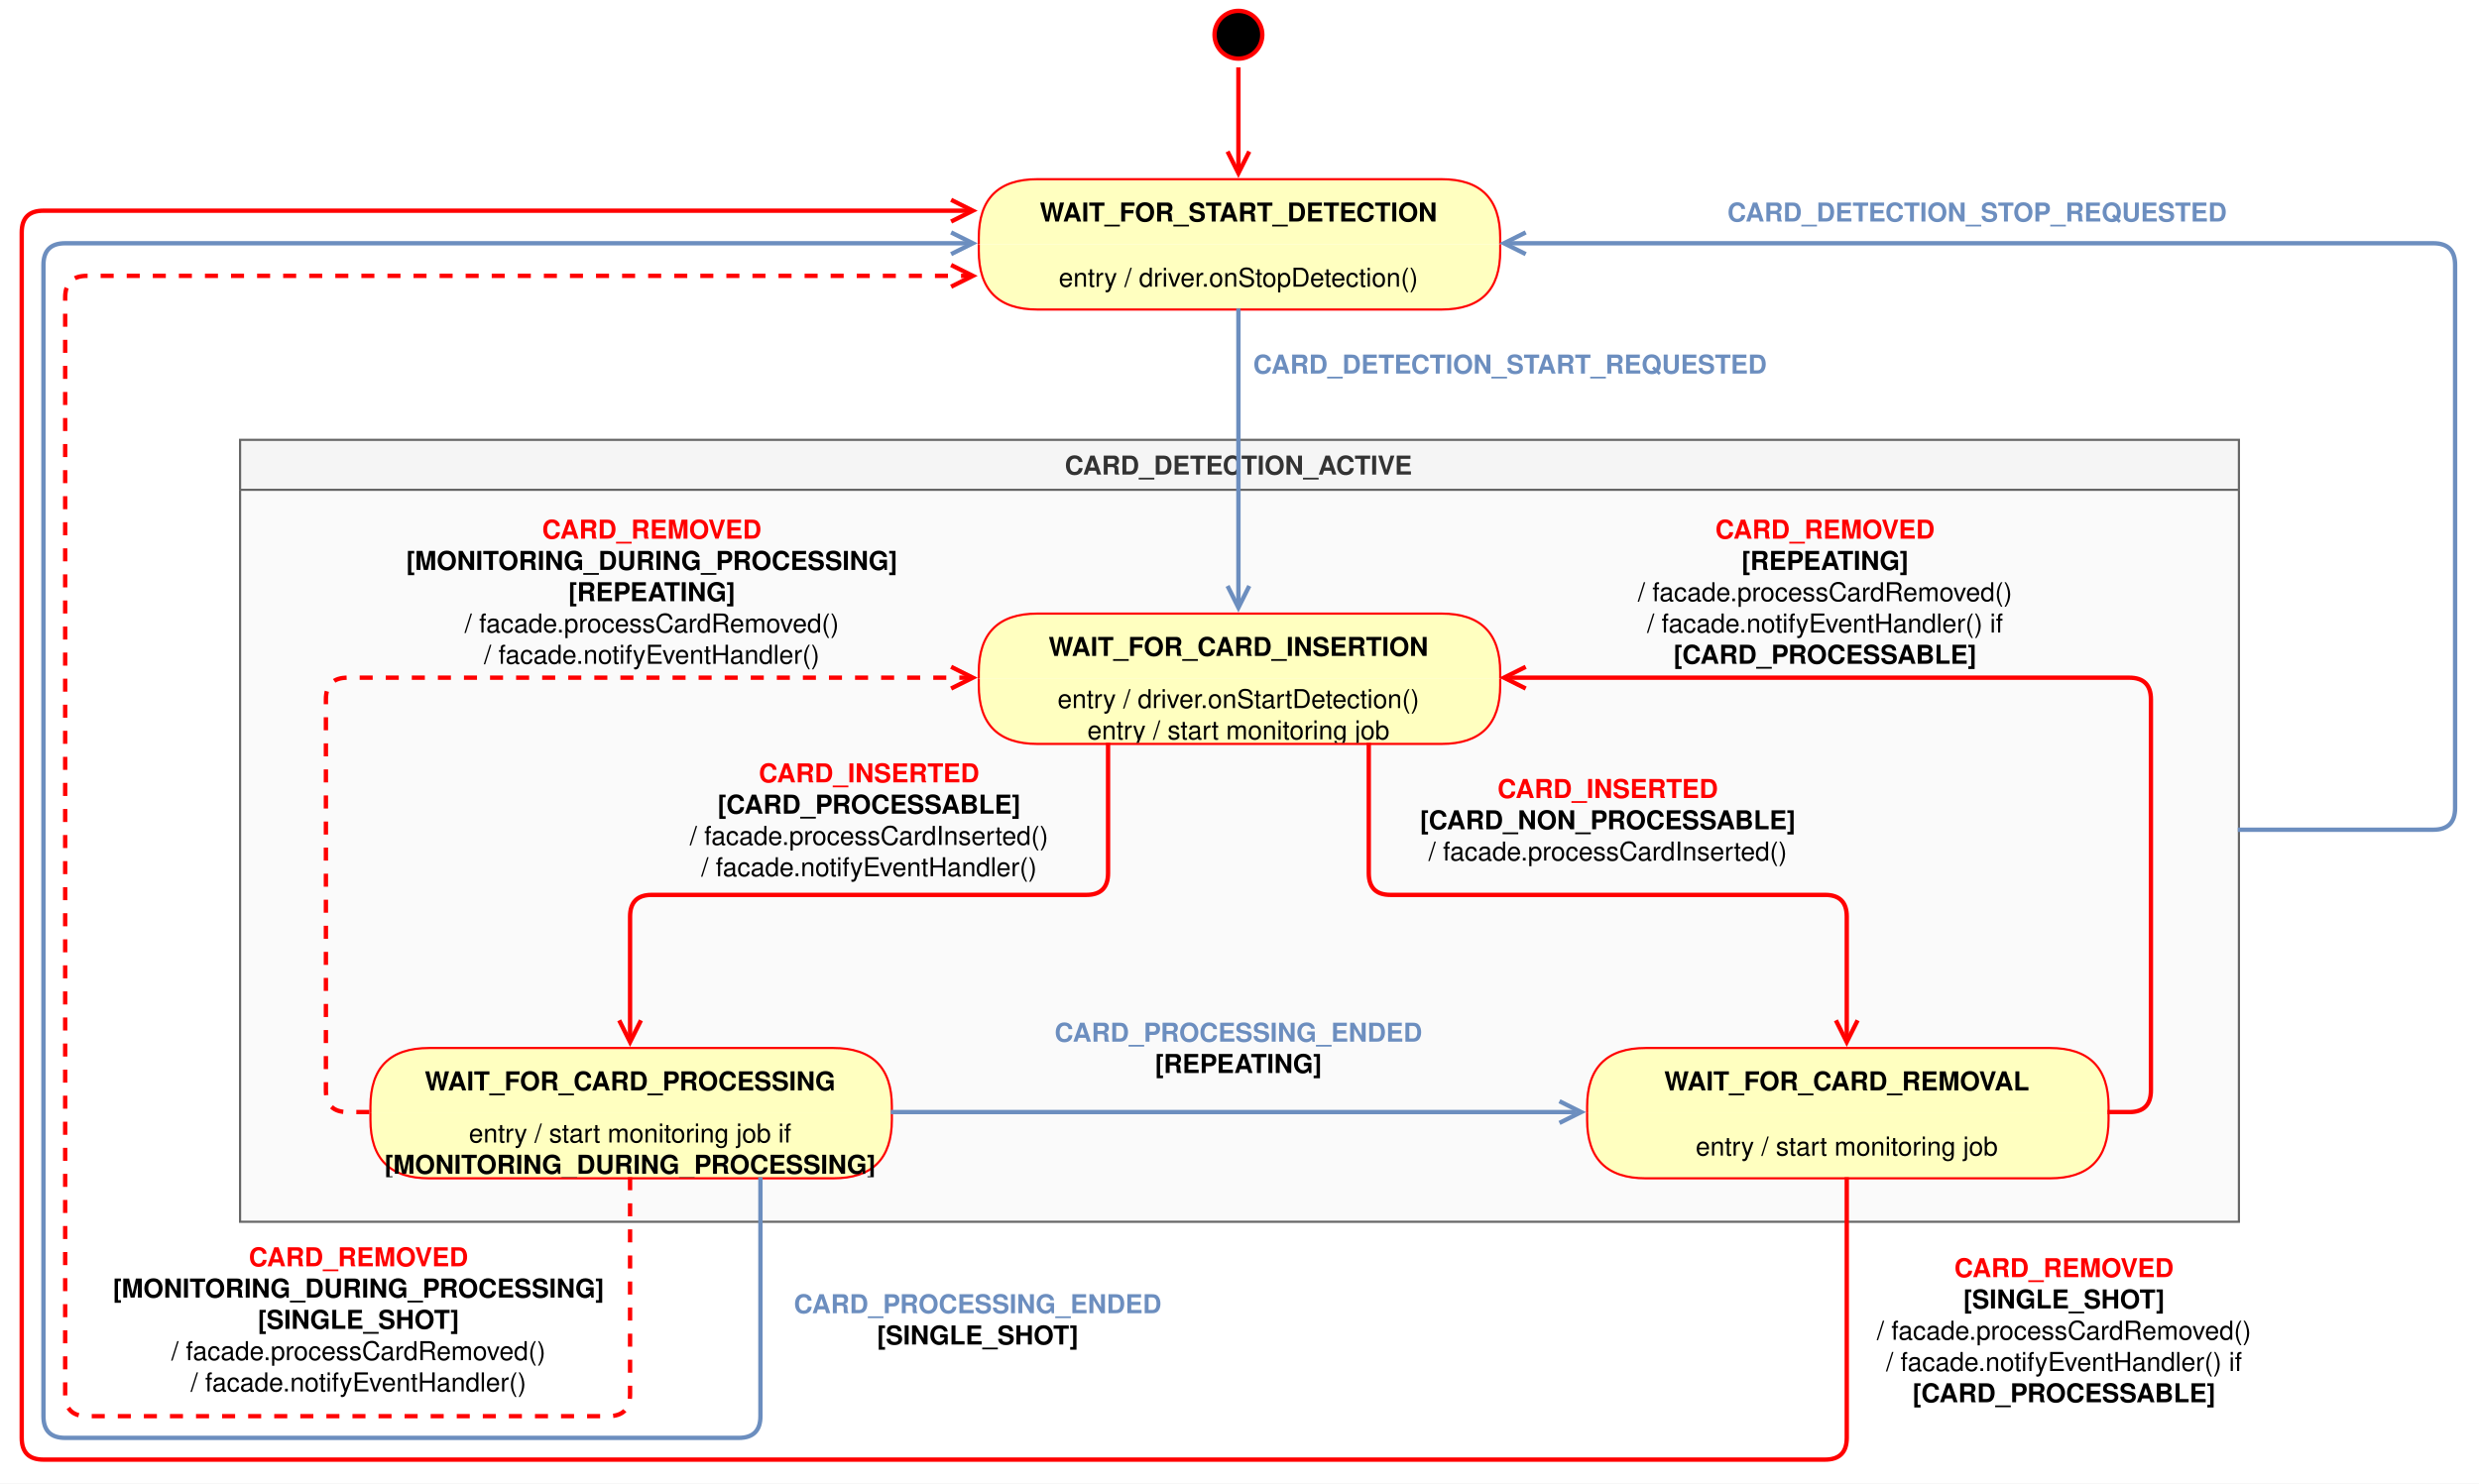
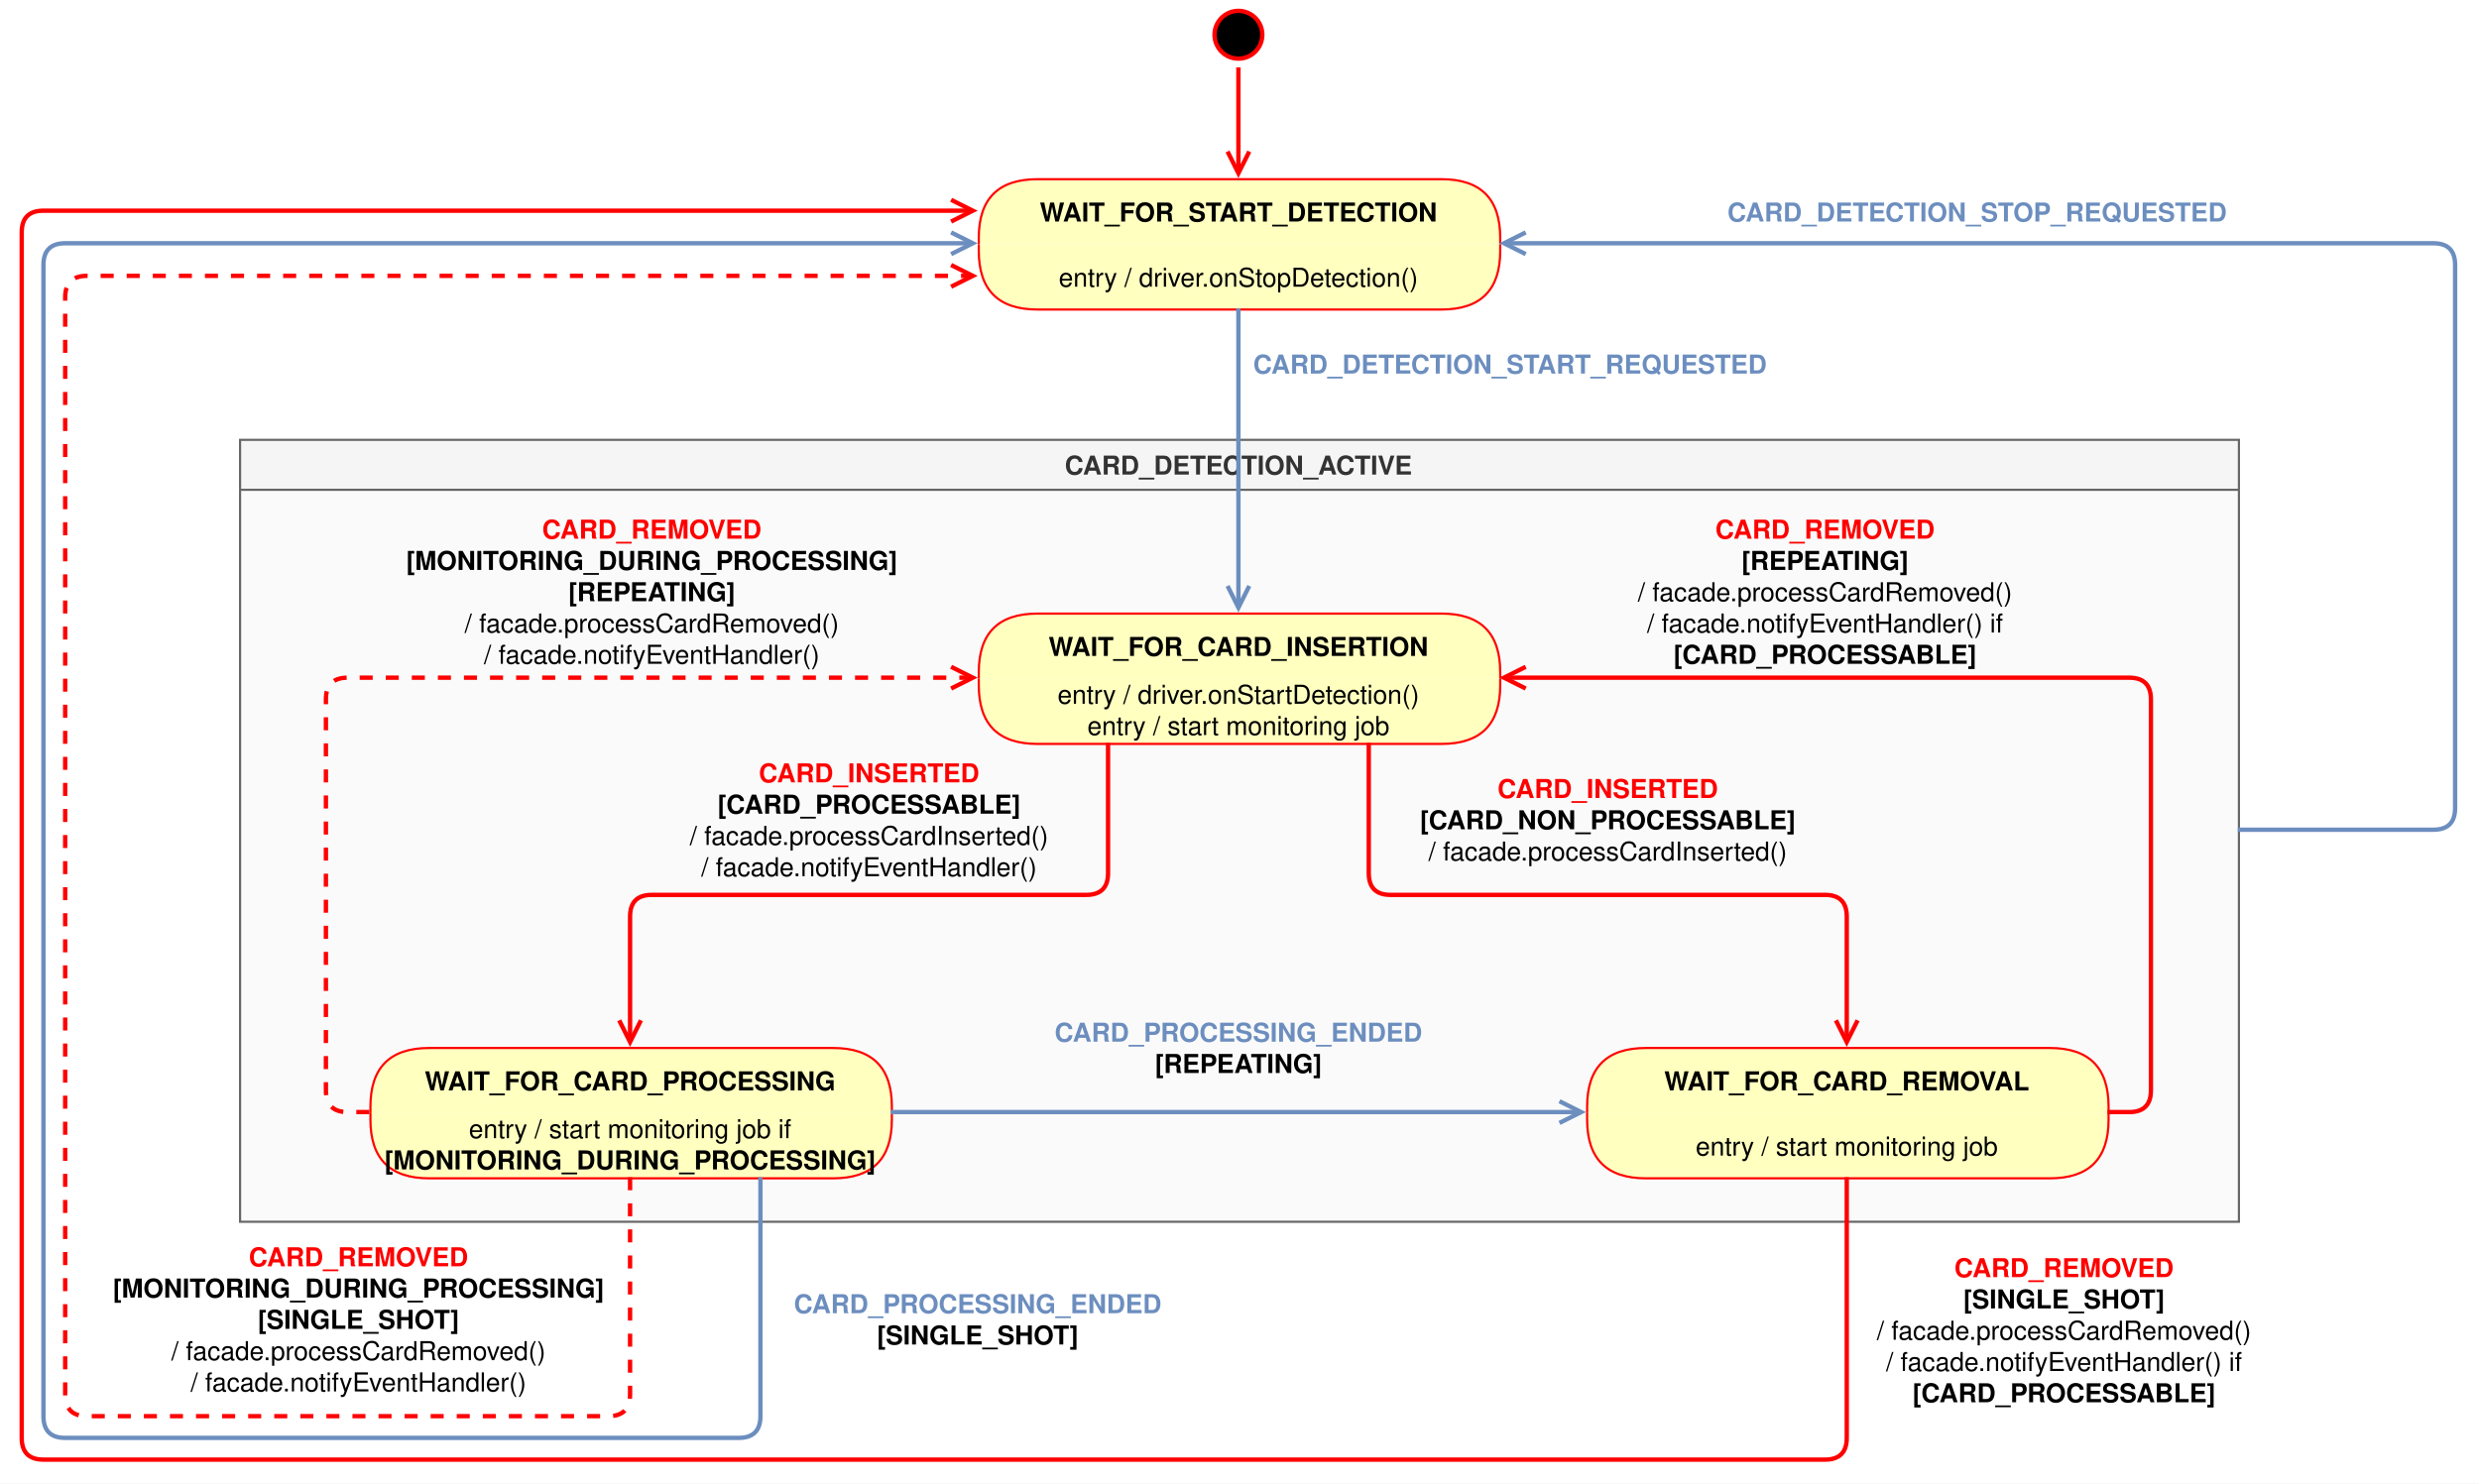
<svg xmlns="http://www.w3.org/2000/svg" style="background: #ffffff; background-color: #ffffff; color-scheme: light;" version="1.1" width="1141px" height="683px" viewBox="0 0 1141 683">
  <defs>
-     <clipPath id="mx-clip-454-312-232-30-0">
-       <rect x="454" y="312" width="232" height="30" />
+     <clipPath id="mx-clip-454-311-232-30-0">
+       <rect x="454" y="311" width="232" height="30" />
    </clipPath>
-     <clipPath id="mx-clip-174-512-232-30-0">
-       <rect x="174" y="512" width="232" height="30" />
+     <clipPath id="mx-clip-174-511-232-30-0">
+       <rect x="174" y="511" width="232" height="30" />
    </clipPath>
    <clipPath id="mx-clip-734-512-232-30-0">
      <rect x="734" y="512" width="232" height="30" />
    </clipPath>
    <clipPath id="mx-clip-454-112-232-30-0">
      <rect x="454" y="112" width="232" height="30" />
    </clipPath>
  </defs>
  <rect fill="#ffffff" width="100%" height="100%" x="0" y="0" style="fill: rgb(255, 255, 255);" />
  <g>
    <g data-cell-id="0">
      <g data-cell-id="1">
        <g data-cell-id="stFxkW6RNNFT0NWJiz85-19">
          <g transform="translate(0.5,0.5)">
            <path d="M 110 225 L 110 202 L 1030 202 L 1030 225" fill="#f5f5f5" stroke="#666666" stroke-miterlimit="10" pointer-events="all" style="fill: rgb(245, 245, 245); stroke: rgb(102, 102, 102);" />
            <path d="M 110 225 L 110 562 L 1030 562 L 1030 225" fill="#fafafa" stroke="#666666" stroke-miterlimit="10" pointer-events="all" style="fill: rgb(250, 250, 250); stroke: rgb(102, 102, 102);" />
            <path d="M 110 225 L 1030 225" fill="none" stroke="#666666" stroke-miterlimit="10" pointer-events="all" style="stroke: rgb(102, 102, 102);" />
          </g>
          <g>
            <g fill="#333333" font-family="Helvetica" font-weight="bold" text-anchor="middle" font-size="12px" style="fill: rgb(51, 51, 51);">
              <g transform="translate(570,218.5) scale(1)">
                <text>
                  <tspan>CARD_DETECTION_ACTIVE</tspan>
                </text>
              </g>
            </g>
          </g>
          <g data-cell-id="stFxkW6RNNFT0NWJiz85-20">
            <g transform="translate(0.5,0.5)">
              <path d="M 690 312 L 690 309 Q 690 282 663 282 L 477 282 Q 450 282 450 309 L 450 312" fill="#ffffc0" stroke="#ff0000" stroke-miterlimit="10" pointer-events="all" style="fill: rgb(255, 255, 192); stroke: rgb(255, 0, 0);" />
              <path d="M 450 312 L 450 315 Q 450 342 477 342 L 663 342 Q 690 342 690 315 L 690 312" fill="#ffffc0" stroke="#ff0000" stroke-miterlimit="10" pointer-events="all" style="fill: rgb(255, 255, 192); stroke: rgb(255, 0, 0);" />
            </g>
            <g>
              <g fill="#000000" font-family="Helvetica" font-weight="bold" text-anchor="middle" font-size="12px" style="fill: rgb(0, 0, 0);">
                <text x="570" y="302">WAIT_FOR_CARD_INSERTION</text>
              </g>
            </g>
            <g data-cell-id="stFxkW6RNNFT0NWJiz85-21">
              <g>
                <rect x="450" y="312" width="240" height="30" fill="none" stroke="none" pointer-events="all" />
              </g>
              <g>
-                 <g fill="#000000" font-family="Helvetica" text-anchor="middle" data-blockTextHeight="28.799999999999997" data-htmlContentWidth="166.734375" font-size="12px" clip-path="url(#mx-clip-454-312-232-30-0)" style="fill: rgb(0, 0, 0);">
-                   <g transform="translate(570,314) scale(1)">
+                 <g fill="#000000" font-family="Helvetica" text-anchor="middle" data-blockTextHeight="28.799999999999997" data-htmlContentWidth="166.734375" font-size="12px" clip-path="url(#mx-clip-454-311-232-30-0)" style="fill: rgb(0, 0, 0);">
+                   <g transform="translate(570,312) scale(1)">
                    <text y="12" data-line-font-size="12" x="0">
                      <tspan>entry / driver.onStartDetection()</tspan>
                    </text>
                    <text y="26.4" data-line-font-size="12" x="0">
                      <tspan>entry / start monitoring job</tspan>
                    </text>
                  </g>
                </g>
              </g>
            </g>
          </g>
          <g data-cell-id="stFxkW6RNNFT0NWJiz85-22">
            <g>
              <path d="M 510 342 L 510 402 Q 510 412 500 412 L 300 412 Q 290 412 290 422 L 290 477.53" fill="none" stroke="#ff0000" stroke-width="2" stroke-miterlimit="10" pointer-events="stroke" style="stroke: rgb(255, 0, 0);" />
              <path d="M 285 469.76 L 290 479.76 L 295 469.76" fill="none" stroke="#ff0000" stroke-width="2" stroke-miterlimit="10" pointer-events="all" style="stroke: rgb(255, 0, 0);" />
            </g>
          </g>
          <g data-cell-id="stFxkW6RNNFT0NWJiz85-23">
            <g transform="translate(0.5,0.5)">
              <path d="M 410 512 L 410 509 Q 410 482 383 482 L 197 482 Q 170 482 170 509 L 170 512" fill="#ffffc0" stroke="#ff0000" stroke-miterlimit="10" pointer-events="all" style="fill: rgb(255, 255, 192); stroke: rgb(255, 0, 0);" />
              <path d="M 170 512 L 170 515 Q 170 542 197 542 L 383 542 Q 410 542 410 515 L 410 512" fill="#ffffc0" stroke="#ff0000" stroke-miterlimit="10" pointer-events="all" style="fill: rgb(255, 255, 192); stroke: rgb(255, 0, 0);" />
            </g>
            <g>
              <g fill="#000000" font-family="Helvetica" font-weight="bold" text-anchor="middle" font-size="12px" style="fill: rgb(0, 0, 0);">
                <text x="290" y="502">WAIT_FOR_CARD_PROCESSING</text>
              </g>
            </g>
            <g data-cell-id="stFxkW6RNNFT0NWJiz85-24">
              <g>
                <rect x="170" y="512" width="240" height="30" fill="none" stroke="none" pointer-events="all" />
              </g>
              <g>
-                 <g fill="#000000" font-family="Helvetica" text-anchor="middle" data-blockTextHeight="28.799999999999997" data-htmlContentWidth="226.46484375" font-size="12px" clip-path="url(#mx-clip-174-512-232-30-0)" style="fill: rgb(0, 0, 0);">
-                   <g transform="translate(290,514) scale(1)">
+                 <g fill="#000000" font-family="Helvetica" text-anchor="middle" data-blockTextHeight="28.799999999999997" data-htmlContentWidth="226.46484375" font-size="12px" clip-path="url(#mx-clip-174-511-232-30-0)" style="fill: rgb(0, 0, 0);">
+                   <g transform="translate(290,512) scale(1)">
                    <text y="12" x="0">
                      <tspan>entry / start monitoring job if</tspan>
                    </text>
                    <text y="26.4" x="0">
                      <tspan font-weight="bold">[MONITORING_DURING_PROCESSING]</tspan>
                    </text>
                  </g>
                </g>
              </g>
            </g>
          </g>
          <g data-cell-id="stFxkW6RNNFT0NWJiz85-37">
            <g>
              <path d="M 170 512 L 160 512 Q 150 512 150 502 L 150 322 Q 150 312 160 312 L 445.53 312" fill="none" stroke="#ff0000" stroke-width="2" stroke-miterlimit="10" stroke-dasharray="6 6" pointer-events="stroke" style="stroke: rgb(255, 0, 0);" />
              <path d="M 437.76 317 L 447.76 312 L 437.76 307" fill="none" stroke="#ff0000" stroke-width="2" stroke-miterlimit="10" pointer-events="all" style="stroke: rgb(255, 0, 0);" />
            </g>
          </g>
          <g data-cell-id="stFxkW6RNNFT0NWJiz85-26">
            <g transform="translate(0.5,0.5)">
              <path d="M 970 512 L 970 509 Q 970 482 943 482 L 757 482 Q 730 482 730 509 L 730 512" fill="#ffffc0" stroke="#ff0000" stroke-miterlimit="10" pointer-events="all" style="fill: rgb(255, 255, 192); stroke: rgb(255, 0, 0);" />
              <path d="M 730 512 L 730 515 Q 730 542 757 542 L 943 542 Q 970 542 970 515 L 970 512" fill="#ffffc0" stroke="#ff0000" stroke-miterlimit="10" pointer-events="all" style="fill: rgb(255, 255, 192); stroke: rgb(255, 0, 0);" />
            </g>
            <g>
              <g fill="#000000" font-family="Helvetica" font-weight="bold" text-anchor="middle" font-size="12px" style="fill: rgb(0, 0, 0);">
                <text x="850" y="502">WAIT_FOR_CARD_REMOVAL</text>
              </g>
            </g>
            <g data-cell-id="stFxkW6RNNFT0NWJiz85-27">
              <g>
                <rect x="730" y="512" width="240" height="30" fill="none" stroke="none" pointer-events="all" />
              </g>
              <g>
                <g fill="#000000" font-family="Helvetica" text-anchor="middle" font-size="12px" clip-path="url(#mx-clip-734-512-232-30-0)" style="fill: rgb(0, 0, 0);">
                  <g transform="translate(850,532) scale(1)">
                    <text>
                      <tspan>entry / start monitoring job</tspan>
                    </text>
                  </g>
                </g>
              </g>
            </g>
          </g>
          <g data-cell-id="stFxkW6RNNFT0NWJiz85-31">
            <g>
              <path d="M 630 342 L 630 402 Q 630 412 640 412 L 840 412 Q 850 412 850 422 L 850 477.53" fill="none" stroke="#ff0000" stroke-width="2" stroke-miterlimit="10" pointer-events="stroke" style="stroke: rgb(255, 0, 0);" />
              <path d="M 845 469.76 L 850 479.76 L 855 469.76" fill="none" stroke="#ff0000" stroke-width="2" stroke-miterlimit="10" pointer-events="all" style="stroke: rgb(255, 0, 0);" />
            </g>
          </g>
          <g data-cell-id="stFxkW6RNNFT0NWJiz85-25">
            <g>
              <path d="M 410 512 L 500 512 Q 510 512 520 512 L 725.53 512" fill="none" stroke="#6c8ebf" stroke-width="2" stroke-miterlimit="10" pointer-events="stroke" style="stroke: rgb(108, 142, 191);" />
              <path d="M 717.76 517 L 727.76 512 L 717.76 507" fill="none" stroke="#6c8ebf" stroke-width="2" stroke-miterlimit="10" pointer-events="all" style="stroke: rgb(108, 142, 191);" />
            </g>
          </g>
          <g data-cell-id="stFxkW6RNNFT0NWJiz85-43">
            <g>
              <path d="M 970 512 L 980 512 Q 990 512 990 502 L 990 322 Q 990 312 980 312 L 694.47 312" fill="none" stroke="#ff0000" stroke-width="2" stroke-miterlimit="10" pointer-events="stroke" style="stroke: rgb(255, 0, 0);" />
              <path d="M 702.24 307 L 692.24 312 L 702.24 317" fill="none" stroke="#ff0000" stroke-width="2" stroke-miterlimit="10" pointer-events="all" style="stroke: rgb(255, 0, 0);" />
            </g>
          </g>
          <g data-cell-id="stFxkW6RNNFT0NWJiz85-54">
            <g>
              <rect x="440" y="462" width="260" height="40" fill="none" stroke="none" pointer-events="all" />
            </g>
            <g>
              <g fill="#000000" font-family="Helvetica" font-weight="bold" text-anchor="middle" data-blockTextHeight="28.799999999999997" data-htmlContentWidth="170.033203125" font-size="12px" style="fill: rgb(0, 0, 0);">
                <g transform="translate(570,467.6) scale(1)">
                  <text y="12" data-line-font-size="12" x="0">
                    <tspan fill="rgb(108, 142, 191)" style="fill: rgb(108, 142, 191);">
                      <tspan>CARD_PROCESSING_ENDED</tspan>
                    </tspan>
                  </text>
                  <text y="26.4" data-line-font-size="12" x="0">
                    <tspan>[REPEATING]</tspan>
                  </text>
                </g>
              </g>
            </g>
          </g>
          <g data-cell-id="z6IWVfueVuzRZriuheet-2">
            <g>
              <rect x="150" y="232" width="300" height="80" fill="none" stroke="none" pointer-events="all" />
            </g>
            <g>
              <g fill="#000000" font-family="Helvetica" text-anchor="middle" data-blockTextHeight="72" data-htmlContentWidth="226.46484375" font-size="12px" style="fill: rgb(0, 0, 0);">
                <g transform="translate(300,236) scale(1)">
                  <text y="12" data-line-font-size="12" x="0">
                    <tspan fill="rgb(255, 0, 0)" font-weight="bold" style="fill: rgb(255, 0, 0);">
                      <tspan>CARD_REMOVED</tspan>
                    </tspan>
                  </text>
                  <text y="26.4" data-line-font-size="12" x="0">
                    <tspan font-weight="bold">
                      <tspan>[MONITORING_DURING_PROCESSING]</tspan>
                    </tspan>
                  </text>
                  <text y="40.8" data-line-font-size="12" x="0">
                    <tspan font-weight="bold">
                      <tspan>[REPEATING]</tspan>
                    </tspan>
                  </text>
                  <text y="55.2" data-line-font-size="12" x="0">
                    <tspan>/ facade.processCardRemoved()</tspan>
                  </text>
                  <text y="69.6" data-line-font-size="12" x="0">
                    <tspan>/ facade.notifyEventHandler() </tspan>
                  </text>
                </g>
              </g>
            </g>
          </g>
          <g data-cell-id="z6IWVfueVuzRZriuheet-3">
            <g>
              <rect x="690" y="232" width="300" height="80" fill="none" stroke="none" pointer-events="all" />
            </g>
            <g>
              <g fill="#000000" font-family="Helvetica" text-anchor="middle" data-blockTextHeight="72" data-htmlContentWidth="173.408203125" font-size="12px" style="fill: rgb(0, 0, 0);">
                <g transform="translate(840,236) scale(1)">
                  <text y="12" data-line-font-size="12" x="0">
                    <tspan fill="rgb(255, 0, 0)" font-weight="bold" style="fill: rgb(255, 0, 0);">
                      <tspan>CARD_REMOVED</tspan>
                    </tspan>
                  </text>
                  <text y="26.4" data-line-font-size="12" x="0">
                    <tspan font-weight="bold">
                      <tspan>[REPEATING]</tspan>
                    </tspan>
                  </text>
                  <text y="40.8" data-line-font-size="12" x="0">
                    <tspan>/ facade.processCardRemoved()</tspan>
                  </text>
                  <text y="55.2" data-line-font-size="12" x="0">
                    <tspan>/ facade.notifyEventHandler() if</tspan>
                  </text>
                  <text y="69.6" data-line-font-size="12" x="0">
                    <tspan font-weight="bold">
                      <tspan>[CARD_PROCESSABLE]</tspan>
                    </tspan>
                  </text>
                </g>
              </g>
            </g>
          </g>
          <g data-cell-id="z6IWVfueVuzRZriuheet-4">
            <g>
              <rect x="290" y="342" width="220" height="70" fill="none" stroke="none" pointer-events="all" />
            </g>
            <g>
              <g fill="#000000" font-family="Helvetica" text-anchor="middle" data-blockTextHeight="57.599999999999994" data-htmlContentWidth="165.41015625" font-size="12px" style="fill: rgb(0, 0, 0);">
                <g transform="translate(400,348.2) scale(1)">
                  <text y="12" data-line-font-size="12" x="0">
                    <tspan fill="rgb(255, 0, 0)" font-weight="bold" style="fill: rgb(255, 0, 0);">
                      <tspan>CARD_INSERTED</tspan>
                    </tspan>
                  </text>
                  <text y="26.4" data-line-font-size="12" x="0">
                    <tspan font-weight="bold">
                      <tspan>[CARD_PROCESSABLE]</tspan>
                    </tspan>
                  </text>
                  <text y="40.8" data-line-font-size="12" x="0">
                    <tspan>/ facade.processCardInserted()</tspan>
                  </text>
                  <text y="55.2" data-line-font-size="12" x="0">
                    <tspan>/ facade.notifyEventHandler()</tspan>
                  </text>
                </g>
              </g>
            </g>
          </g>
          <g data-cell-id="z6IWVfueVuzRZriuheet-5">
            <g>
              <rect x="630" y="342" width="220" height="70" fill="none" stroke="none" pointer-events="all" />
            </g>
            <g>
              <g fill="#000000" font-family="Helvetica" text-anchor="middle" data-blockTextHeight="43.199999999999996" data-htmlContentWidth="174.017578125" font-size="12px" style="fill: rgb(0, 0, 0);">
                <g transform="translate(740,355.4) scale(1)">
                  <text y="12" data-line-font-size="12" x="0">
                    <tspan fill="rgb(255, 0, 0)" font-weight="bold" style="fill: rgb(255, 0, 0);">
                      <tspan>CARD_INSERTED</tspan>
                    </tspan>
                  </text>
                  <text y="26.4" data-line-font-size="12" x="0">
                    <tspan font-weight="bold">
                      <tspan>[CARD_NON_PROCESSABLE]</tspan>
                    </tspan>
                  </text>
                  <text y="40.8" data-line-font-size="12" x="0">
                    <tspan>/ facade.processCardInserted()</tspan>
                  </text>
                </g>
              </g>
            </g>
          </g>
        </g>
        <g data-cell-id="stFxkW6RNNFT0NWJiz85-16">
          <g transform="translate(0.5,0.5)">
            <path d="M 690 112 L 690 109 Q 690 82 663 82 L 477 82 Q 450 82 450 109 L 450 112" fill="#ffffc0" stroke="#ff0000" stroke-miterlimit="10" pointer-events="all" style="fill: rgb(255, 255, 192); stroke: rgb(255, 0, 0);" />
            <path d="M 450 112 L 450 115 Q 450 142 477 142 L 663 142 Q 690 142 690 115 L 690 112" fill="#ffffc0" stroke="#ff0000" stroke-miterlimit="10" pointer-events="all" style="fill: rgb(255, 255, 192); stroke: rgb(255, 0, 0);" />
          </g>
          <g>
            <g fill="#000000" font-family="Helvetica" font-weight="bold" text-anchor="middle" font-size="12px" style="fill: rgb(0, 0, 0);">
              <text x="570" y="102">WAIT_FOR_START_DETECTION</text>
            </g>
          </g>
          <g data-cell-id="stFxkW6RNNFT0NWJiz85-17">
            <g>
              <rect x="450" y="112" width="240" height="30" fill="none" stroke="none" pointer-events="all" />
            </g>
            <g>
              <g fill="#000000" font-family="Helvetica" text-anchor="middle" font-size="12px" clip-path="url(#mx-clip-454-112-232-30-0)" style="fill: rgb(0, 0, 0);">
                <g transform="translate(570,132) scale(1)">
                  <text>
                    <tspan>entry / driver.onStopDetection()</tspan>
                  </text>
                </g>
              </g>
            </g>
          </g>
        </g>
        <g data-cell-id="stFxkW6RNNFT0NWJiz85-18">
          <g>
            <path d="M 570 142 L 570 277.53" fill="none" stroke="#6c8ebf" stroke-width="2" stroke-miterlimit="10" pointer-events="stroke" style="stroke: rgb(108, 142, 191);" />
            <path d="M 565 269.76 L 570 279.76 L 575 269.76" fill="none" stroke="#6c8ebf" stroke-width="2" stroke-miterlimit="10" pointer-events="all" style="stroke: rgb(108, 142, 191);" />
          </g>
        </g>
        <g data-cell-id="stFxkW6RNNFT0NWJiz85-28">
          <g>
            <path d="M 850 542 L 850 662 Q 850 672 840 672 L 20 672 Q 10 672 10 662 L 10 107 Q 10 97 20 97 L 445.53 97" fill="none" stroke="#ff0000" stroke-width="2" stroke-miterlimit="10" pointer-events="stroke" style="stroke: rgb(255, 0, 0);" />
            <path d="M 437.76 102 L 447.76 97 L 437.76 92" fill="none" stroke="#ff0000" stroke-width="2" stroke-miterlimit="10" pointer-events="all" style="stroke: rgb(255, 0, 0);" />
          </g>
        </g>
        <g data-cell-id="stFxkW6RNNFT0NWJiz85-44">
          <g>
            <path d="M 1030 382 L 1120 382 Q 1130 382 1130 372 L 1130 122 Q 1130 112 1120 112 L 694.47 112" fill="none" stroke="#6c8ebf" stroke-width="2" stroke-miterlimit="10" pointer-events="stroke" style="stroke: rgb(108, 142, 191);" />
            <path d="M 702.24 107 L 692.24 112 L 702.24 117" fill="none" stroke="#6c8ebf" stroke-width="2" stroke-miterlimit="10" pointer-events="all" style="stroke: rgb(108, 142, 191);" />
          </g>
        </g>
        <g data-cell-id="stFxkW6RNNFT0NWJiz85-45">
          <g>
            <ellipse cx="570" cy="16" rx="11" ry="11" fill="#000000" stroke="#ff0000" stroke-width="2" pointer-events="all" style="fill: rgb(0, 0, 0); stroke: rgb(255, 0, 0);" />
          </g>
        </g>
        <g data-cell-id="stFxkW6RNNFT0NWJiz85-46">
          <g>
            <path d="M 570 31 L 570 77.53" fill="none" stroke="#ff0000" stroke-width="2" stroke-miterlimit="10" pointer-events="stroke" style="stroke: rgb(255, 0, 0);" />
            <path d="M 565 69.76 L 570 79.76 L 575 69.76" fill="none" stroke="#ff0000" stroke-width="2" stroke-miterlimit="10" pointer-events="all" style="stroke: rgb(255, 0, 0);" />
          </g>
        </g>
        <g data-cell-id="stFxkW6RNNFT0NWJiz85-47">
          <g>
            <path d="M 350 542 L 350 652 Q 350 662 340 662 L 30 662 Q 20 662 20 652 L 20 122 Q 20 112 30 112 L 445.53 112" fill="none" stroke="#6c8ebf" stroke-width="2" stroke-miterlimit="10" pointer-events="stroke" style="stroke: rgb(108, 142, 191);" />
            <path d="M 437.76 117 L 447.76 112 L 437.76 107" fill="none" stroke="#6c8ebf" stroke-width="2" stroke-miterlimit="10" pointer-events="all" style="stroke: rgb(108, 142, 191);" />
          </g>
        </g>
        <g data-cell-id="stFxkW6RNNFT0NWJiz85-48">
          <g>
            <path d="M 290 542 L 290 642 Q 290 652 280 652 L 40 652 Q 30 652 30 642 L 30 137 Q 30 127 40 127 L 445.53 127" fill="none" stroke="#ff0000" stroke-width="2" stroke-miterlimit="10" stroke-dasharray="6 6" pointer-events="stroke" style="stroke: rgb(255, 0, 0);" />
            <path d="M 437.76 132 L 447.76 127 L 437.76 122" fill="none" stroke="#ff0000" stroke-width="2" stroke-miterlimit="10" pointer-events="all" style="stroke: rgb(255, 0, 0);" />
          </g>
        </g>
        <g data-cell-id="stFxkW6RNNFT0NWJiz85-50">
          <g>
            <rect x="560" y="152" width="270" height="30" fill="none" stroke="none" pointer-events="all" />
          </g>
          <g>
            <g fill="#000000" font-family="Helvetica" font-weight="bold" text-anchor="middle" font-size="12px" style="fill: rgb(0, 0, 0);">
              <g transform="translate(695,172) scale(1)">
                <text>
                  <tspan fill="rgb(108, 142, 191)" style="fill: rgb(108, 142, 191);">
                    <tspan>CARD_DETECTION_START_REQUESTED</tspan>
                  </tspan>
                </text>
              </g>
            </g>
          </g>
        </g>
        <g data-cell-id="stFxkW6RNNFT0NWJiz85-51">
          <g>
            <rect x="750" y="82" width="320" height="30" fill="none" stroke="none" pointer-events="all" />
          </g>
          <g>
            <g fill="#000000" font-family="Helvetica" font-weight="bold" text-anchor="middle" font-size="12px" style="fill: rgb(0, 0, 0);">
              <g transform="translate(910,102) scale(1)">
                <text>
                  <tspan fill="rgb(108, 142, 191)" style="fill: rgb(108, 142, 191);">
                    <tspan>CARD_DETECTION_STOP_REQUESTED</tspan>
                  </tspan>
                </text>
              </g>
            </g>
          </g>
        </g>
        <g data-cell-id="stFxkW6RNNFT0NWJiz85-55">
          <g>
            <rect x="350" y="562" width="200" height="90" fill="none" stroke="none" pointer-events="all" />
          </g>
          <g>
            <g fill="#000000" font-family="Helvetica" font-weight="bold" text-anchor="middle" data-blockTextHeight="28.799999999999997" data-htmlContentWidth="170.033203125" font-size="12px" style="fill: rgb(0, 0, 0);">
              <g transform="translate(450,592.6) scale(1)">
                <text y="12" data-line-font-size="12" x="0">
                  <tspan fill="rgb(108, 142, 191)" style="fill: rgb(108, 142, 191);">
                    <tspan>CARD_PROCESSING_ENDED</tspan>
                  </tspan>
                </text>
                <text y="26.4" data-line-font-size="12" x="0">
                  <tspan>[SINGLE_SHOT]</tspan>
                </text>
              </g>
            </g>
          </g>
        </g>
        <g data-cell-id="EZGDqc549EuEUoMU115V-2">
          <g>
            <rect x="40" y="562" width="250" height="90" fill="none" stroke="none" pointer-events="all" />
          </g>
          <g>
            <g fill="#000000" font-family="Helvetica" text-anchor="middle" data-blockTextHeight="72" data-htmlContentWidth="226.46484375" font-size="12px" style="fill: rgb(0, 0, 0);">
              <g transform="translate(165,571) scale(1)">
                <text y="12" data-line-font-size="12" x="0">
                  <tspan font-weight="bold">
                    <tspan fill="rgb(255, 0, 0)" style="fill: rgb(255, 0, 0);">
                      <tspan>CARD_REMOVED</tspan>
                    </tspan>
                  </tspan>
                </text>
                <text y="26.4" data-line-font-size="12" x="0">
                  <tspan font-weight="bold">
                    <tspan>[MONITORING_DURING_PROCESSING]</tspan>
                  </tspan>
                </text>
                <text y="40.8" data-line-font-size="12" x="0">
                  <tspan font-weight="bold">
                    <tspan>[SINGLE_SHOT]</tspan>
                  </tspan>
                </text>
                <text y="55.2" data-line-font-size="12" x="0">
                  <tspan>/ facade.processCardRemoved()</tspan>
                </text>
                <text y="69.6" data-line-font-size="12" x="0">
                  <tspan>/ facade.notifyEventHandler() </tspan>
                </text>
              </g>
            </g>
          </g>
        </g>
        <g data-cell-id="z6IWVfueVuzRZriuheet-1">
          <g>
            <rect x="850" y="562" width="200" height="100" fill="none" stroke="none" pointer-events="all" />
          </g>
          <g>
            <g fill="#000000" font-family="Helvetica" text-anchor="middle" data-blockTextHeight="72" data-htmlContentWidth="173.408203125" font-size="12px" style="fill: rgb(0, 0, 0);">
              <g transform="translate(950,576) scale(1)">
                <text y="12" data-line-font-size="12" x="0">
                  <tspan fill="rgb(255, 0, 0)" font-weight="bold" style="fill: rgb(255, 0, 0);">
                    <tspan>CARD_REMOVED</tspan>
                  </tspan>
                </text>
                <text y="26.4" data-line-font-size="12" x="0">
                  <tspan font-weight="bold">
                    <tspan>[SINGLE_SHOT]</tspan>
                  </tspan>
                </text>
                <text y="40.8" data-line-font-size="12" x="0">
                  <tspan>/ facade.processCardRemoved()</tspan>
                </text>
                <text y="55.2" data-line-font-size="12" x="0">
                  <tspan>/ facade.notifyEventHandler() if</tspan>
                </text>
                <text y="69.6" data-line-font-size="12" x="0">
                  <tspan font-weight="bold">
                    <tspan>[CARD_PROCESSABLE]</tspan>
                  </tspan>
                </text>
              </g>
            </g>
          </g>
        </g>
      </g>
    </g>
  </g>
</svg>
